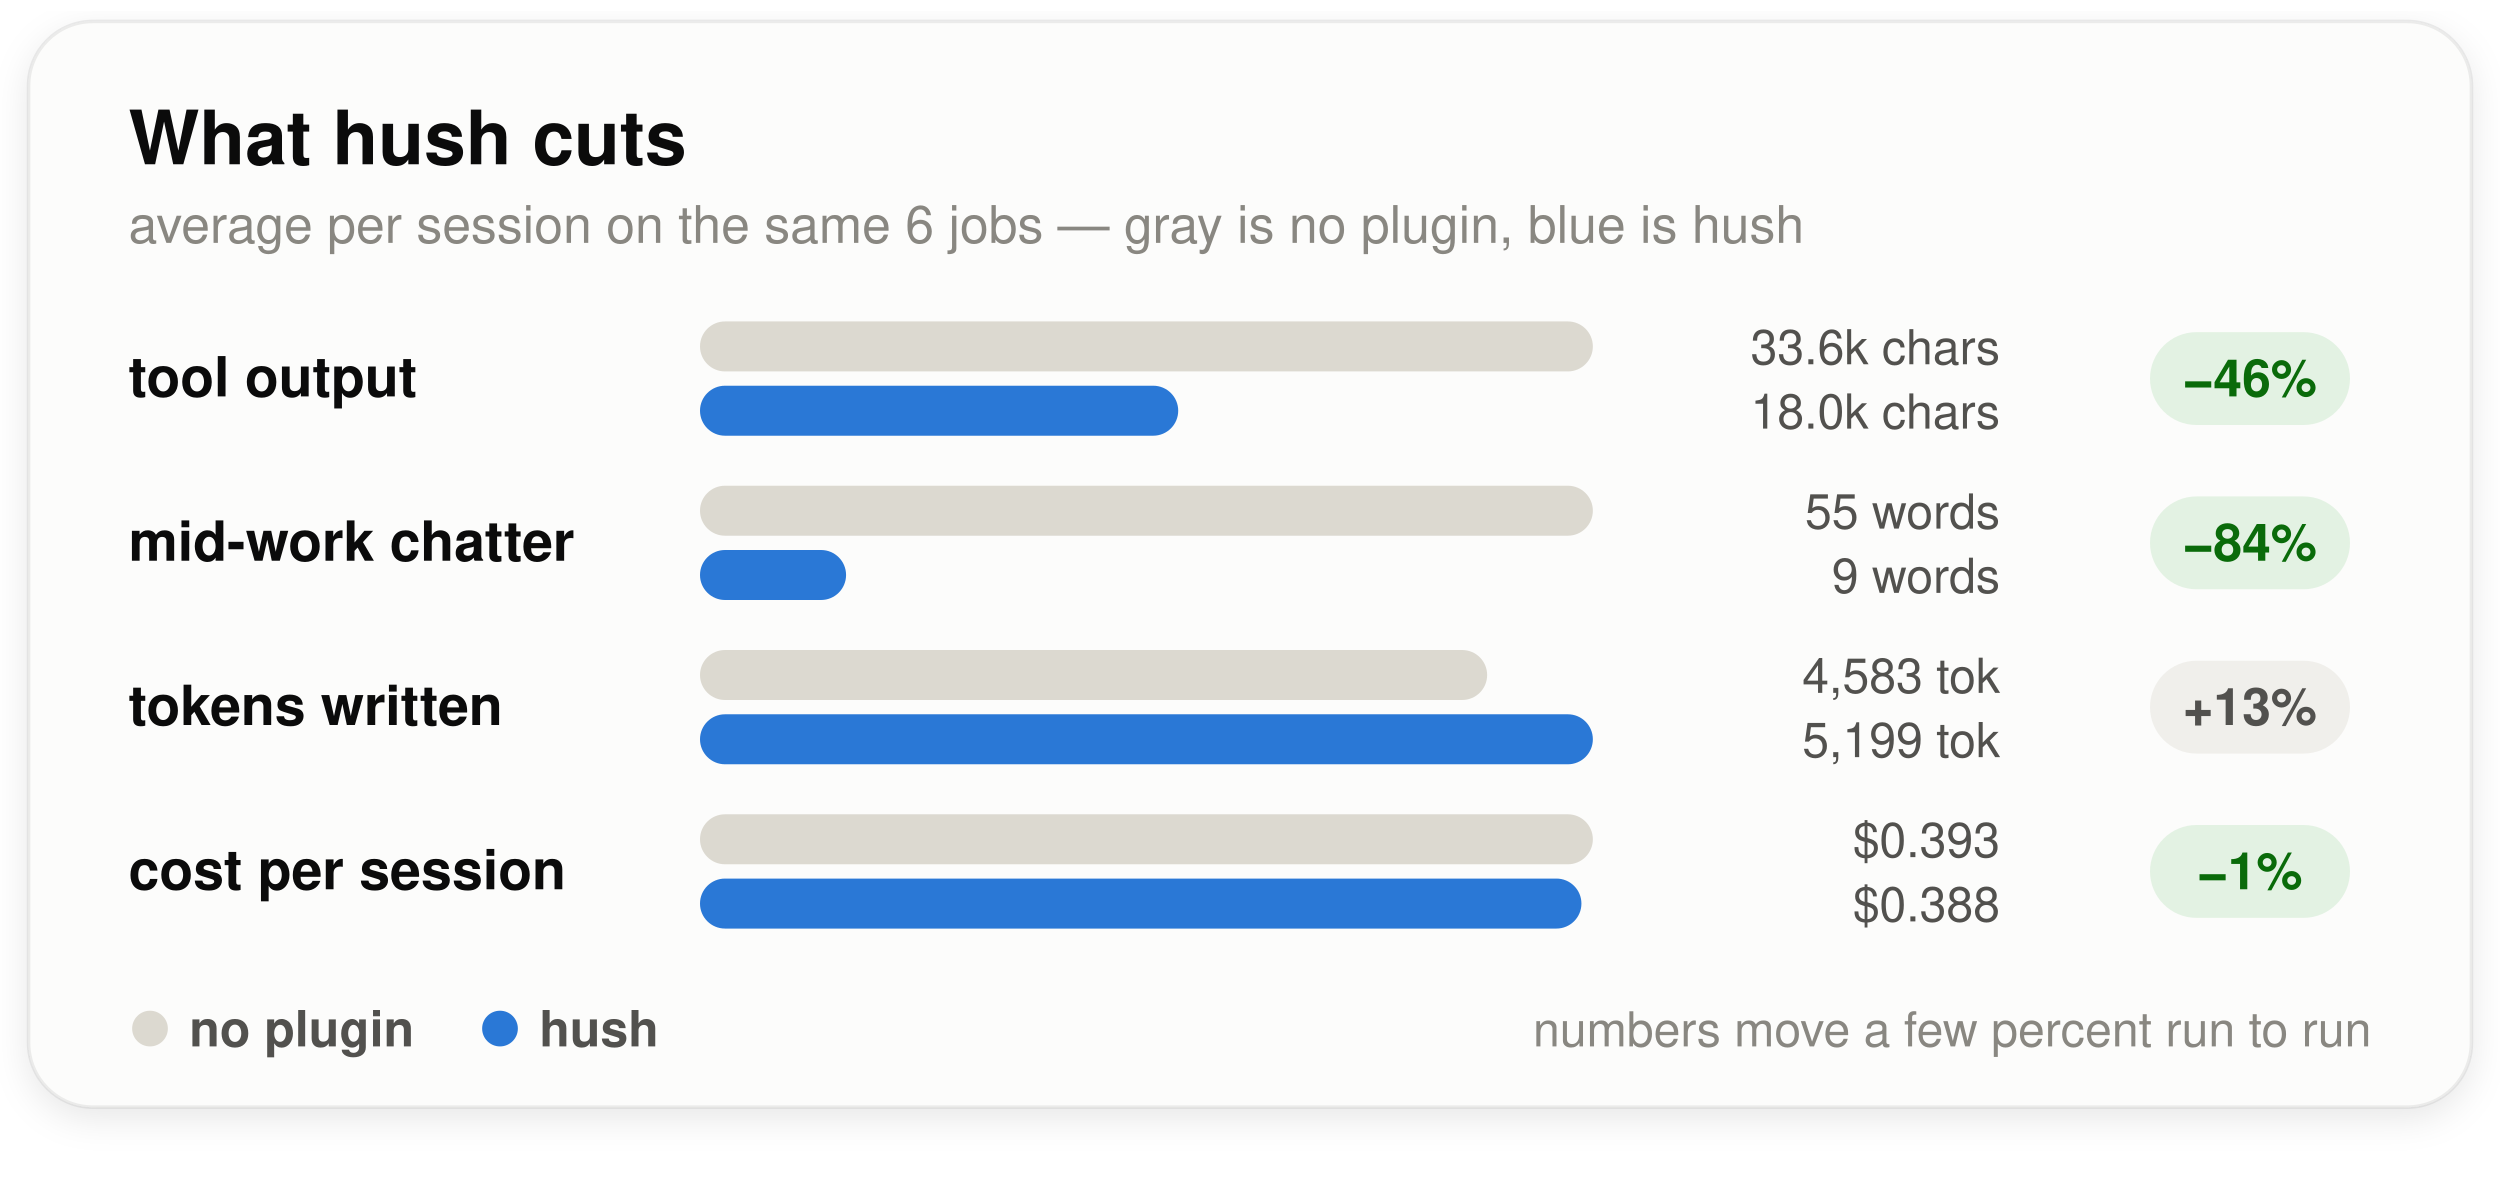
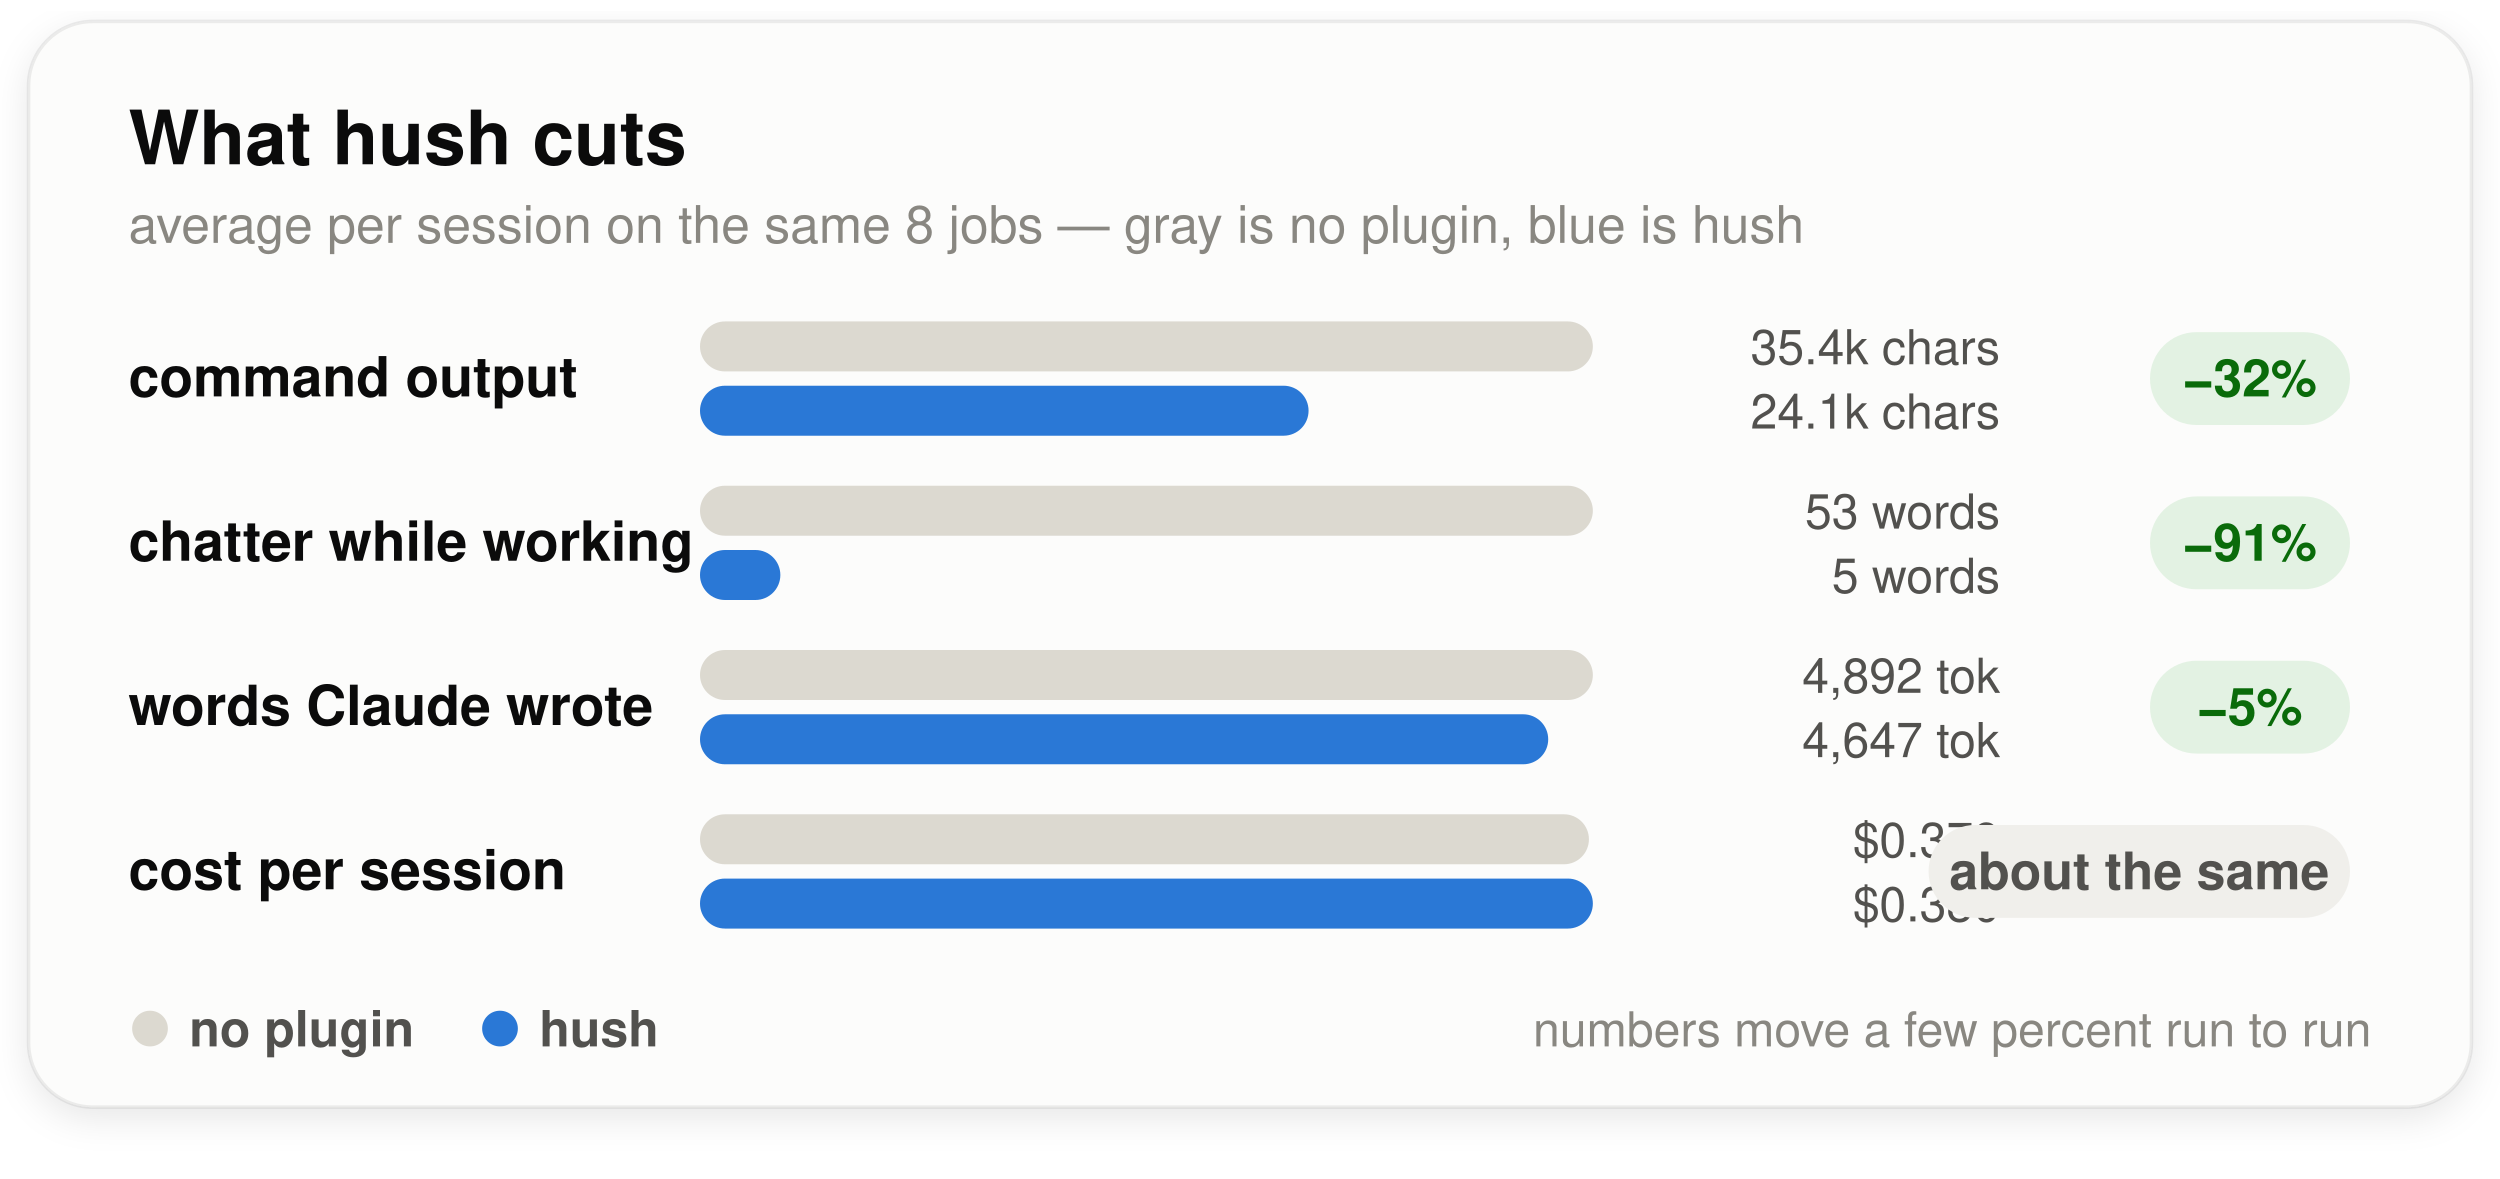
- <svg xmlns="http://www.w3.org/2000/svg" viewBox="0 0 700 330" font-family="-apple-system,BlinkMacSystemFont,'Segoe UI',Helvetica,Arial,sans-serif" role="img" aria-label="What hush cuts, averaged per session over the same 6 jobs on Sonnet. Tool output: no plugin 33.6k chars, hush 18.0k chars, 46% less. Chatter before the answer: no plugin 55 words, hush 9 words, 84% less. Tokens the model wrote: no plugin 4,583 tok, hush 5,199 tok, 13% more. Cost per session: no plugin $0.393, hush $0.388, 1% less.">
+ <svg xmlns="http://www.w3.org/2000/svg" viewBox="0 0 700 330" font-family="-apple-system,BlinkMacSystemFont,'Segoe UI',Helvetica,Arial,sans-serif" role="img" aria-label="What hush cuts, averaged per session over the same 8 jobs on Sonnet. command output: no plugin 35.4k chars, hush 24.1k chars, minus 32%. chatter while working: no plugin 53 words, hush 5 words, minus 91%. words Claude wrote: no plugin 4,892 tok, hush 4,647 tok, minus 5%. cost per session: no plugin $0.379, hush $0.380, about the same.">
  <style>.card{fill:#fcfcfb}.card{stroke:rgba(11,11,11,.07)}.ink{fill:#0b0b0b}.ink2{fill:#52514e}.mut{fill:#898781}.bp{fill:#dcd9d0}.cw{fill:#e3f2e3}.cwt{fill:#0a6b0a}.cf{fill:#f0efeb}.cft{fill:#52514e}.ac{fill:#2a78d6}@media(prefers-color-scheme:dark){.card{fill:#161b22}.card{stroke:#30363d}.ink{fill:#e6edf3}.ink2{fill:#b0b8c0}.mut{fill:#9198a1}.bp{fill:#3d3c37}.cw{fill:#17301f}.cwt{fill:#3fb950}.cf{fill:#2b2b29}.cft{fill:#9198a1}.ac{fill:#4c9be8}}</style>
  <filter id="s" x="-20%" y="-20%" width="140%" height="140%">
    <feDropShadow dx="0" dy="3" stdDeviation="5" flood-color="#0b0b0b" flood-opacity=".10" />
  </filter>
  <rect class="card" x="8" y="6" width="684" height="304" rx="18" filter="url(#s)" />
  <text class="ink" x="36" y="46" font-size="21" font-weight="800">What hush cuts</text>
-   <text class="mut" x="36" y="68" font-size="14.5">average per session on the same 6 jobs — gray is no plugin, blue is hush</text>
-   <text class="ink" x="36" y="111" font-size="15.5" font-weight="600">tool output</text>
-   <rect class="bp" x="196" y="90" width="250" height="14" rx="7" />
-   <text class="ink2" x="560" y="102" font-size="13.5" text-anchor="end">33.6k chars</text>
-   <rect class="ac" x="196" y="108" width="133.9" height="14" rx="7" />
-   <text class="ink2" x="560" y="120" font-size="13.5" text-anchor="end">18.0k chars</text>
+   <text class="mut" x="36" y="68" font-size="14.5">average per session on the same 8 jobs — gray is no plugin, blue is hush</text>
+   <text class="ink" x="36" y="111" font-size="15.5" font-weight="600">command output</text>
+   <rect class="bp" x="196" y="90" width="250.0" height="14" rx="7" />
+   <text class="ink2" x="560" y="102" font-size="13.5" text-anchor="end">35.4k chars</text>
+   <rect class="ac" x="196" y="108" width="170.4" height="14" rx="7" />
+   <text class="ink2" x="560" y="120" font-size="13.5" text-anchor="end">24.1k chars</text>
  <rect class="cw" x="602" y="93" width="56" height="26" rx="13" />
-   <text class="cwt" x="630" y="111" font-size="14.5" font-weight="800" text-anchor="middle">−46%</text>
-   <text class="ink" x="36" y="157" font-size="15.5" font-weight="600">mid-work chatter</text>
-   <rect class="bp" x="196" y="136" width="250" height="14" rx="7" />
-   <text class="ink2" x="560" y="148" font-size="13.5" text-anchor="end">55 words</text>
-   <rect class="ac" x="196" y="154" width="40.9" height="14" rx="7" />
-   <text class="ink2" x="560" y="166" font-size="13.5" text-anchor="end">9 words</text>
+   <text class="cwt" x="630" y="111" font-size="14.5" font-weight="800" text-anchor="middle">−32%</text>
+   <text class="ink" x="36" y="157" font-size="15.5" font-weight="600">chatter while working</text>
+   <rect class="bp" x="196" y="136" width="250.0" height="14" rx="7" />
+   <text class="ink2" x="560" y="148" font-size="13.5" text-anchor="end">53 words</text>
+   <rect class="ac" x="196" y="154" width="22.5" height="14" rx="7" />
+   <text class="ink2" x="560" y="166" font-size="13.5" text-anchor="end">5 words</text>
  <rect class="cw" x="602" y="139" width="56" height="26" rx="13" />
-   <text class="cwt" x="630" y="157" font-size="14.5" font-weight="800" text-anchor="middle">−84%</text>
-   <text class="ink" x="36" y="203" font-size="15.5" font-weight="600">tokens written</text>
-   <rect class="bp" x="196" y="182" width="220.4" height="14" rx="7" />
-   <text class="ink2" x="560" y="194" font-size="13.5" text-anchor="end">4,583 tok</text>
-   <rect class="ac" x="196" y="200" width="250" height="14" rx="7" />
-   <text class="ink2" x="560" y="212" font-size="13.5" text-anchor="end">5,199 tok</text>
-   <rect class="cf" x="602" y="185" width="56" height="26" rx="13" />
-   <text class="cft" x="630" y="203" font-size="14.5" font-weight="800" text-anchor="middle">+13%</text>
+   <text class="cwt" x="630" y="157" font-size="14.5" font-weight="800" text-anchor="middle">−91%</text>
+   <text class="ink" x="36" y="203" font-size="15.5" font-weight="600">words Claude wrote</text>
+   <rect class="bp" x="196" y="182" width="250.0" height="14" rx="7" />
+   <text class="ink2" x="560" y="194" font-size="13.5" text-anchor="end">4,892 tok</text>
+   <rect class="ac" x="196" y="200" width="237.5" height="14" rx="7" />
+   <text class="ink2" x="560" y="212" font-size="13.5" text-anchor="end">4,647 tok</text>
+   <rect class="cw" x="602" y="185" width="56" height="26" rx="13" />
+   <text class="cwt" x="630" y="203" font-size="14.5" font-weight="800" text-anchor="middle">−5%</text>
  <text class="ink" x="36" y="249" font-size="15.5" font-weight="600">cost per session</text>
-   <rect class="bp" x="196" y="228" width="250" height="14" rx="7" />
-   <text class="ink2" x="560" y="240" font-size="13.5" text-anchor="end">$0.393</text>
-   <rect class="ac" x="196" y="246" width="246.8" height="14" rx="7" />
-   <text class="ink2" x="560" y="258" font-size="13.5" text-anchor="end">$0.388</text>
-   <rect class="cw" x="602" y="231" width="56" height="26" rx="13" />
-   <text class="cwt" x="630" y="249" font-size="14.5" font-weight="800" text-anchor="middle">−1%</text>
+   <rect class="bp" x="196" y="228" width="248.9" height="14" rx="7" />
+   <text class="ink2" x="560" y="240" font-size="13.5" text-anchor="end">$0.379</text>
+   <rect class="ac" x="196" y="246" width="250.0" height="14" rx="7" />
+   <text class="ink2" x="560" y="258" font-size="13.5" text-anchor="end">$0.380</text>
+   <rect class="cf" x="540" y="231" width="118" height="26" rx="13" />
+   <text class="cft" x="599" y="249" font-size="14.5" font-weight="800" text-anchor="middle">about the same</text>
  <circle class="bp" cx="42" cy="288" r="5" />
  <text class="ink2" x="53" y="293" font-size="14" font-weight="600">no plugin</text>
  <circle class="ac" cx="140" cy="288" r="5" />
  <text class="ink2" x="151" y="293" font-size="14" font-weight="600">hush</text>
  <text class="mut" x="664" y="293" font-size="13.5" text-anchor="end">numbers move a few percent run to run</text>
</svg>
